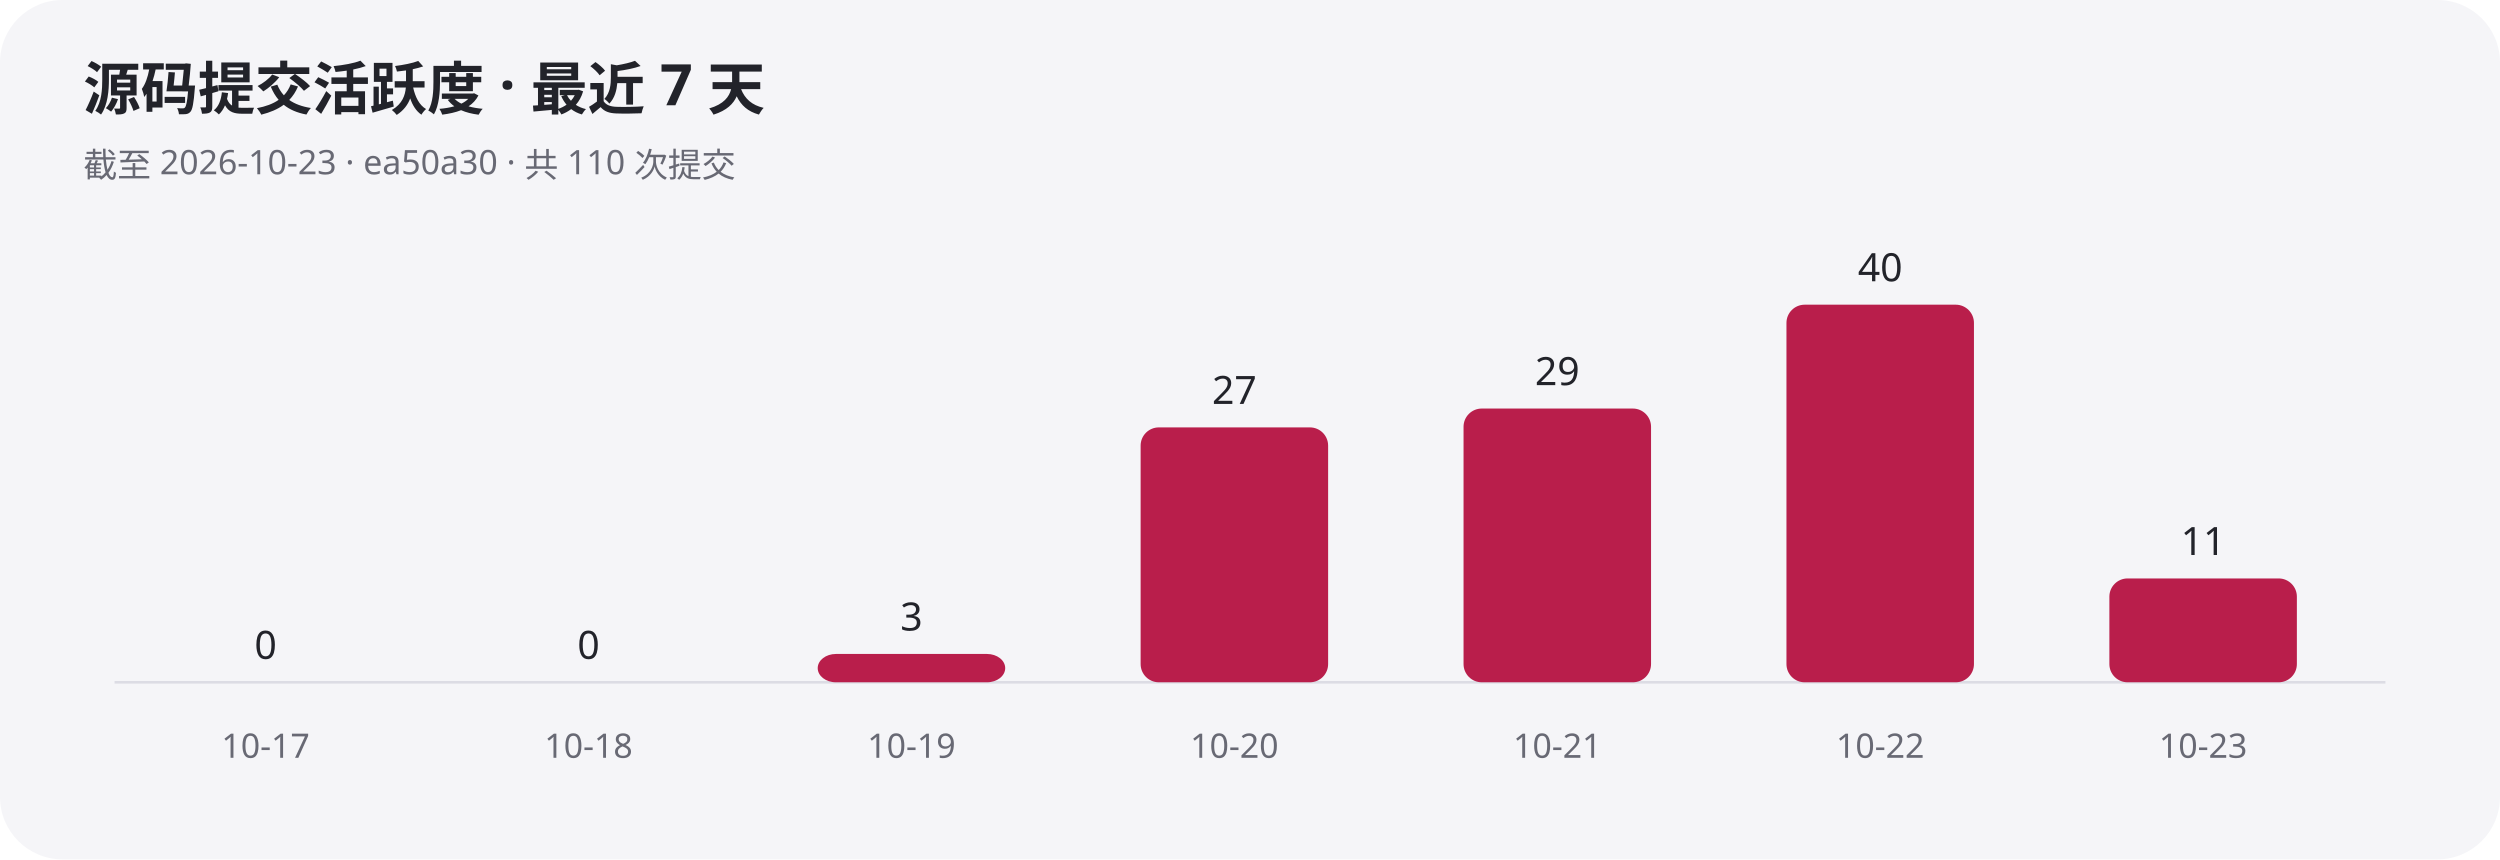
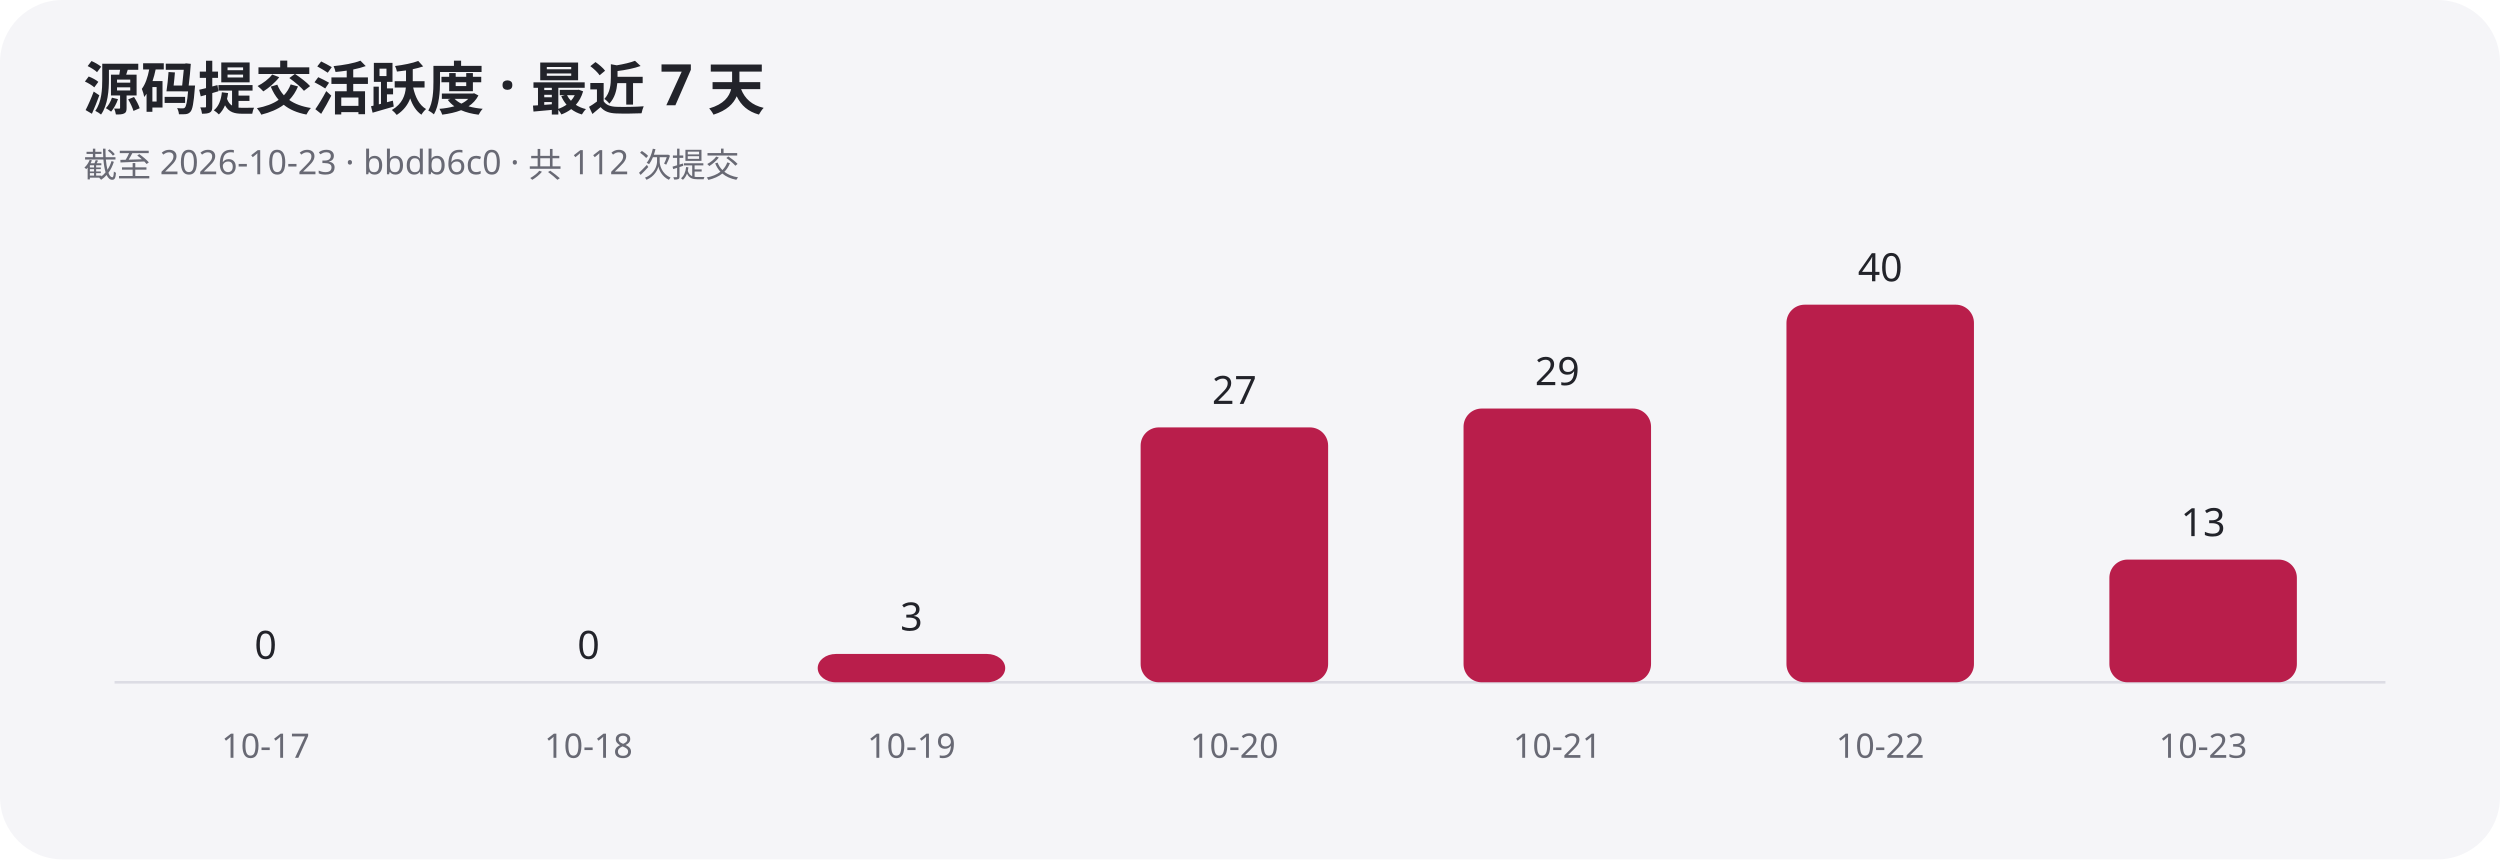
<svg xmlns="http://www.w3.org/2000/svg" width="960" height="330" viewBox="0 0 960 330" role="img" aria-labelledby="title desc">
  <rect width="960" height="330" rx="24" fill="#F5F5F8" />
  <g font-family="system-ui, sans-serif" fill="#22232A">
    <text x="32" y="42" font-size="22" font-weight="650">源码提交活跃度 · 最近 7 天</text>
-     <text x="32" y="68" font-size="13" fill="#686974">截至 2026-10-23 · ea50a30 · 共 110 次提交</text>
+     <text x="32" y="68" font-size="13" fill="#686974">截至 2026-10-23 · bbdb6c0 · 共 112 次提交</text>
    <line x1="44" y1="262" x2="916" y2="262" stroke="#DCDCE4" />
    <rect x="66" y="262.0" width="72" height="0.0" rx="7" fill="#B91E4B" />
    <text x="102" y="253.0" font-size="15" text-anchor="middle">0</text>
    <text x="102" y="291" font-size="13" text-anchor="middle" fill="#686974">10-17</text>
    <rect x="190" y="262.0" width="72" height="0.0" rx="7" fill="#B91E4B" />
    <text x="226" y="253.0" font-size="15" text-anchor="middle">0</text>
    <text x="226" y="291" font-size="13" text-anchor="middle" fill="#686974">10-18</text>
    <rect x="314" y="251.12" width="72" height="10.88" rx="7" fill="#B91E4B" />
    <text x="350" y="242.12" font-size="15" text-anchor="middle">3</text>
    <text x="350" y="291" font-size="13" text-anchor="middle" fill="#686974">10-19</text>
    <rect x="438" y="164.12" width="72" height="97.88" rx="7" fill="#B91E4B" />
    <text x="474" y="155.12" font-size="15" text-anchor="middle">27</text>
    <text x="474" y="291" font-size="13" text-anchor="middle" fill="#686974">10-20</text>
    <rect x="562" y="156.88" width="72" height="105.12" rx="7" fill="#B91E4B" />
    <text x="598" y="147.88" font-size="15" text-anchor="middle">29</text>
    <text x="598" y="291" font-size="13" text-anchor="middle" fill="#686974">10-21</text>
    <rect x="686" y="117.0" width="72" height="145.0" rx="7" fill="#B91E4B" />
    <text x="722" y="108.0" font-size="15" text-anchor="middle">40</text>
    <text x="722" y="291" font-size="13" text-anchor="middle" fill="#686974">10-22</text>
-     <rect x="810" y="222.12" width="72" height="39.88" rx="7" fill="#B91E4B" />
-     <text x="846" y="213.12" font-size="15" text-anchor="middle">11</text>
+     <rect x="810" y="214.88" width="72" height="47.12" rx="7" fill="#B91E4B" />
+     <text x="846" y="205.88" font-size="15" text-anchor="middle">13</text>
    <text x="846" y="291" font-size="13" text-anchor="middle" fill="#686974">10-23</text>
  </g>
</svg>
